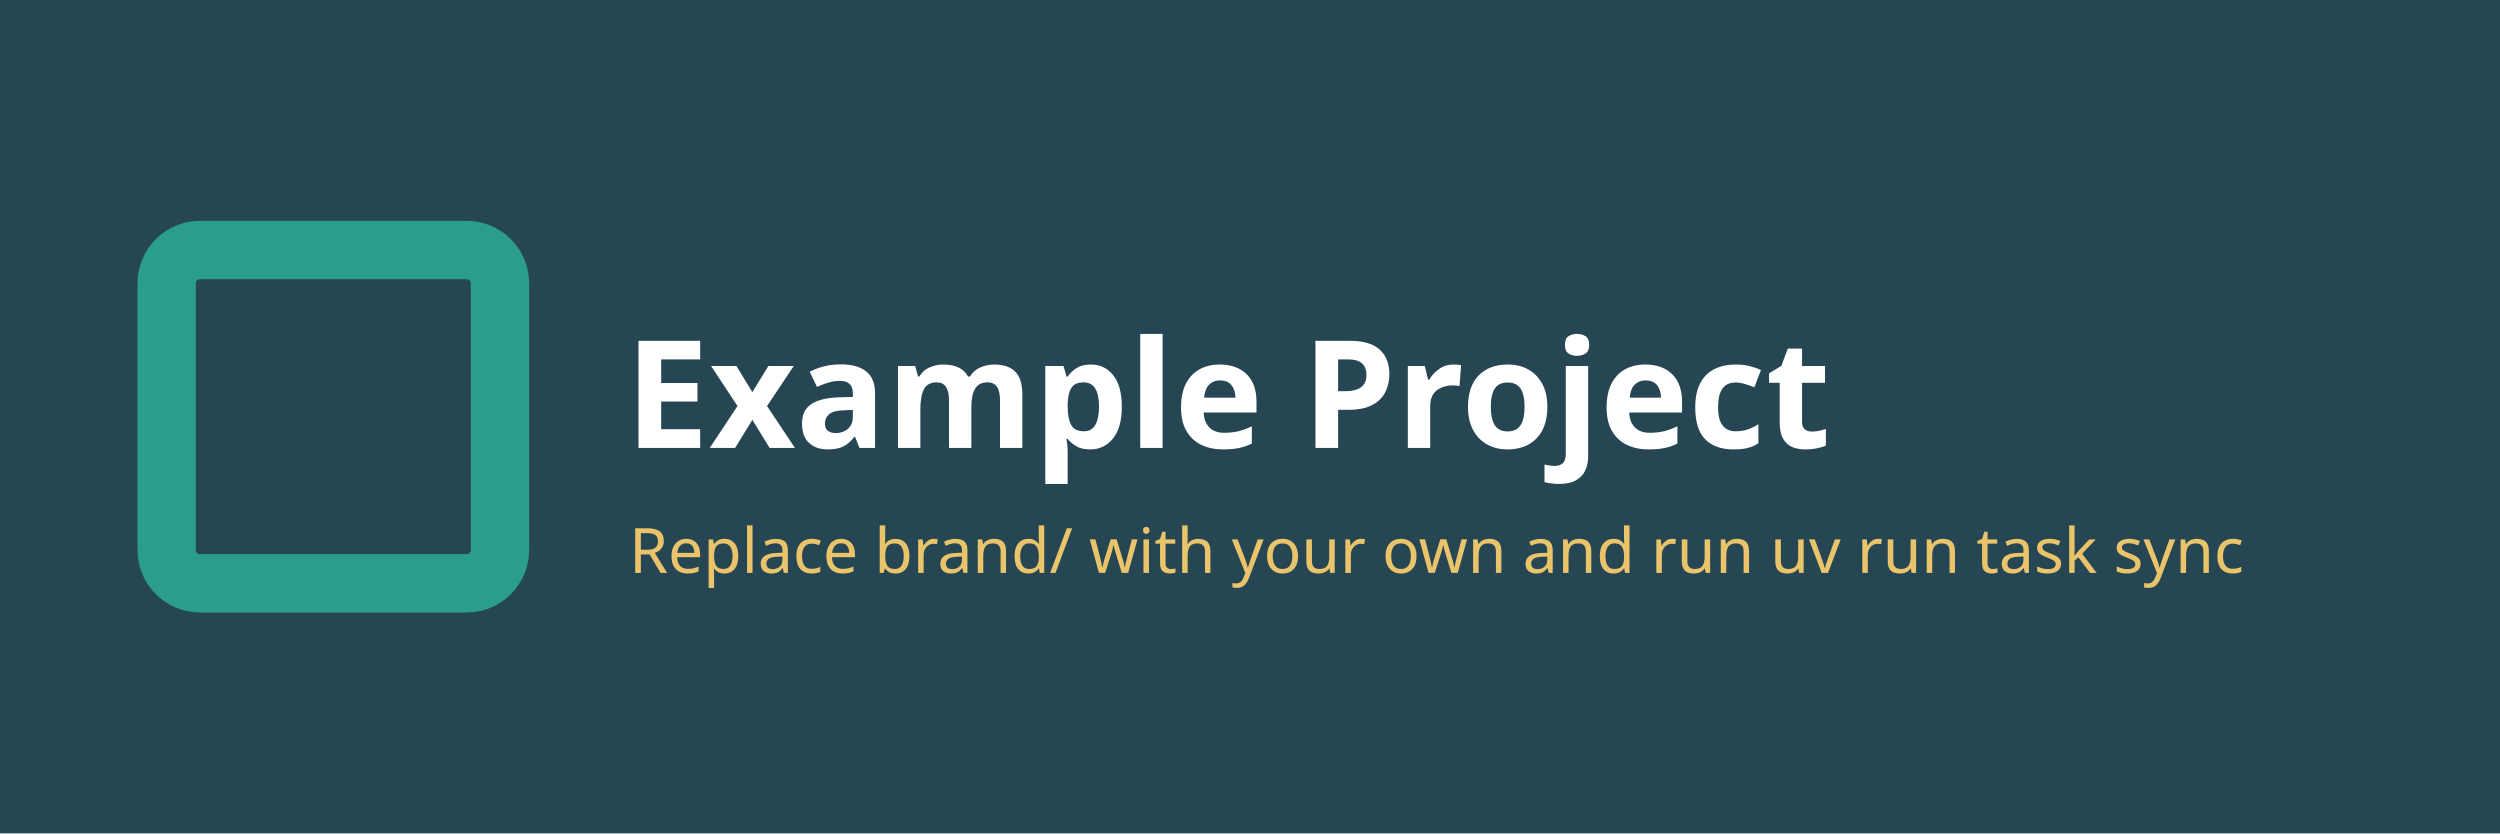
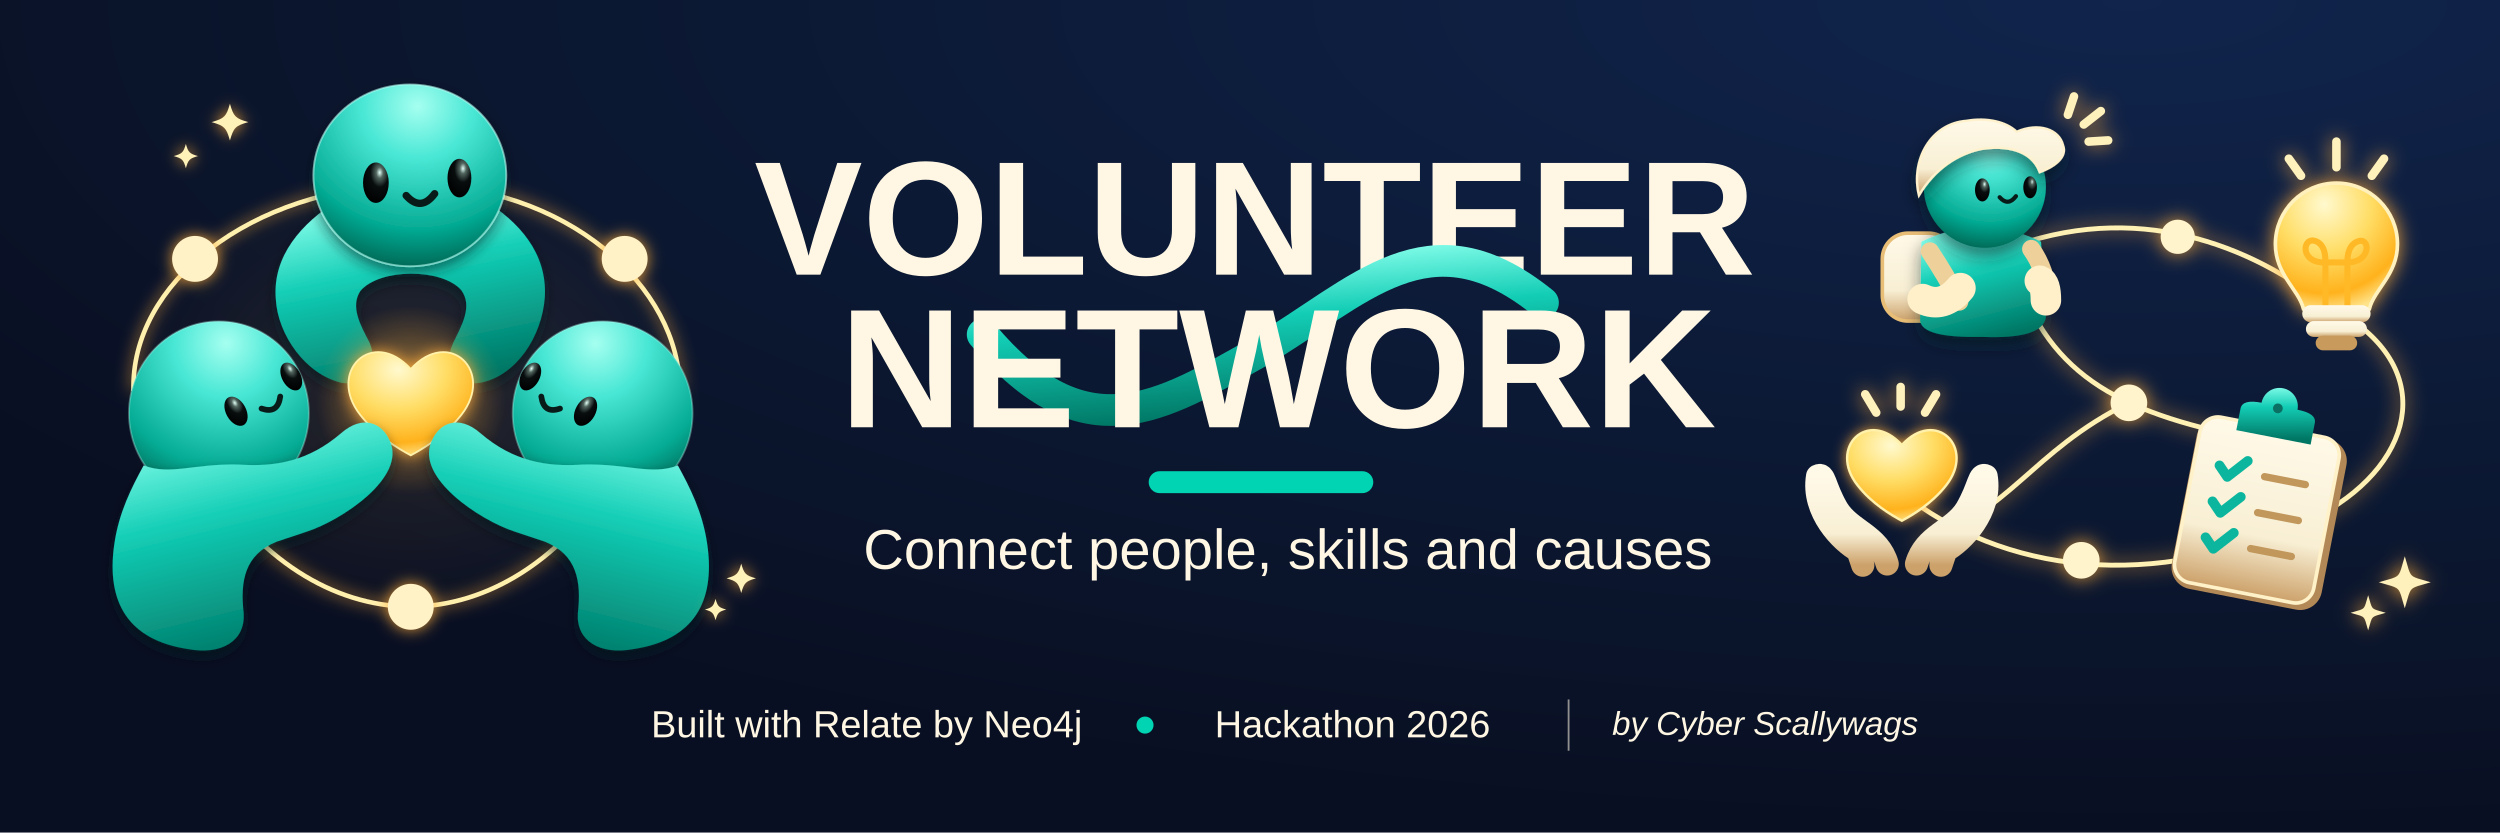
- <svg xmlns="http://www.w3.org/2000/svg" viewBox="0 0 1200 400" role="img" aria-label="Example Project: replace this banner with your own">
-   <rect width="1200" height="400" fill="#264653" />
-   <rect x="80" y="120" width="160" height="160" rx="16" fill="none" stroke="#2a9d8f" stroke-width="28" />
-   <text x="300" y="215" font-family="system-ui, sans-serif" font-size="72" font-weight="800" fill="#ffffff">Example Project</text>
-   <text x="302" y="275" font-family="system-ui, sans-serif" font-size="30" fill="#e9c46a">Replace brand/ with your own and run uv run task sync</text>
+ <svg xmlns="http://www.w3.org/2000/svg" width="2048" height="682" viewBox="0 0 2048 682" role="img" aria-labelledby="title description">
+   <defs>
+     <radialGradient id="navy" cx="85%" cy="0%" r="100%">
+       <stop stop-color="#10244c" />
+       <stop offset=".65" stop-color="#0b1730" />
+       <stop offset="1" stop-color="#090f22" />
+     </radialGradient>
+     <radialGradient id="jade" cx="54%" cy="12%" r="90%">
+       <stop stop-color="#a5fff0" />
+       <stop offset=".32" stop-color="#49e7d5" />
+       <stop offset=".75" stop-color="#05ab94" />
+       <stop offset="1" stop-color="#006653" />
+     </radialGradient>
+     <linearGradient id="body" x1="30%" x2="60%" y1="0%" y2="100%">
+       <stop stop-color="#88ffec" />
+       <stop offset=".4" stop-color="#13cdb5" />
+       <stop offset="1" stop-color="#007765" />
+     </linearGradient>
+     <radialGradient id="honey" cx="40%" cy="17%" r="86%">
+       <stop stop-color="#fff9ce" />
+       <stop offset=".45" stop-color="#ffdd65" />
+       <stop offset=".82" stop-color="#ffb21c" />
+       <stop offset="1" stop-color="#ffe38a" />
+     </radialGradient>
+     <linearGradient id="cream" x2="0" y2="100%">
+       <stop stop-color="#fff9e8" />
+       <stop offset=".65" stop-color="#f8efd4" />
+       <stop offset="1" stop-color="#cca16a" />
+     </linearGradient>
+     <radialGradient id="eye" cx="65%" cy="25%" r="80%">
+       <stop stop-color="#e1fff7" />
+       <stop offset=".17" stop-color="#52665f" />
+       <stop offset=".45" stop-color="#080d0e" />
+       <stop offset="1" stop-color="#000" />
+     </radialGradient>
+     <radialGradient id="gold-halo">
+       <stop stop-color="#ffb843" stop-opacity=".64" />
+       <stop offset="1" stop-color="#ffac38" stop-opacity="0" />
+     </radialGradient>
+     <filter id="gold-glow" x="-70%" y="-70%" width="240%" height="240%" color-interpolation-filters="sRGB">
+       <feGaussianBlur in="SourceAlpha" stdDeviation="10" />
+       <feFlood flood-color="#ffac3b" flood-opacity=".9" />
+       <feComposite in2="SourceAlpha" operator="in" />
+       <feGaussianBlur stdDeviation="8" />
+       <feMerge>
+         <feMergeNode />
+         <feMergeNode in="SourceGraphic" />
+       </feMerge>
+     </filter>
+     <filter id="shade" x="-30%" y="-30%" width="160%" height="170%">
+       <feDropShadow dx="0" dy="7" stdDeviation="7" flood-color="#00251d" flood-opacity=".55" />
+     </filter>
+     <path id="heart" d="M0 19C-42-27-92 22-55 69C-37 92-13 106 0 113C13 106 37 92 55 69C92 22 42-27 0 19Z" />
+     <path id="star" d="M0-20C4-6 6-4 20 0C6 4 4 6 0 20C-4 6-6 4-20 0C-6-4-4-6 0-20Z" />
+     <g id="face">
+       <ellipse cx="-42" cy="6" rx="14" ry="22" fill="url(#eye)" />
+       <ellipse cx="49" cy="1" rx="13" ry="21" fill="url(#eye)" />
+       <path d="M-9 20Q7 38 22 18" fill="none" stroke="#091b18" stroke-width="8" stroke-linecap="round" />
+     </g>
+     <g id="side">
+       <ellipse cx="418" cy="458" rx="98" ry="100" fill="url(#jade)" stroke="#b1faea" stroke-opacity=".35" stroke-width="2" />
+       <use href="#face" transform="translate(463 436) rotate(-29) scale(.78)" />
+       <path d="M336 515C365 526 390 513 439 514C480 517 516 510 551 480C575 459 596 469 604 488C623 528 551 575 514 587L481 598C446 612 441 641 445 676C447 706 421 722 384 715C319 705 295 664 304 601C309 566 323 539 336 515Z" fill="url(#body)" filter="url(#shade)" />
+     </g>
+     <g id="volunteers">
+       <ellipse cx="627" cy="437" rx="320" ry="255" fill="url(#gold-halo)" opacity=".2" />
+       <path d="M325 434C321 318 451 212 626 209C797 208 921 321 920 434M402 523C461 617 541 668 627 669C712 668 792 618 852 523" fill="none" stroke="#fff0ae" stroke-width="5" filter="url(#gold-glow)" />
+       <g fill="#fff2c6" filter="url(#gold-glow)">
+         <circle cx="392" cy="290" r="25" />
+         <circle cx="860" cy="290" r="25" />
+         <circle cx="627" cy="669" r="25" />
+       </g>
+       <path d="M548 226C508 251 476 287 480 334C482 372 512 416 552 425C579 429 593 407 582 381C572 362 561 342 572 325C593 300 661 300 682 324C695 342 682 363 673 382C661 409 675 429 702 425C742 418 770 374 773 332C776 284 745 249 705 225Z" fill="url(#body)" filter="url(#shade)" />
+       <ellipse cx="626" cy="199" rx="105" ry="99" fill="url(#jade)" filter="url(#shade)" stroke="#b8fff3" stroke-width="2" stroke-opacity=".58" />
+       <use href="#face" transform="translate(631 201)" />
+       <circle cx="627" cy="444" r="103" fill="url(#gold-halo)" />
+       <use href="#heart" transform="translate(627 391)" fill="url(#honey)" stroke="#fff2ab" stroke-width="2" filter="url(#gold-glow)" />
+       <use href="#side" />
+       <use href="#side" transform="translate(1254 0) scale(-1 1)" />
+       <g fill="#fff2b9" filter="url(#gold-glow)">
+         <use href="#star" transform="translate(430 141)" />
+         <use href="#star" transform="translate(382 178) scale(.66)" />
+         <use href="#star" transform="translate(987 638) scale(.8)" />
+         <use href="#star" transform="translate(959 672) scale(.58)" />
+       </g>
+     </g>
+   </defs>
+   <rect width="2048" height="682" fill="url(#navy)" />
+   <use href="#volunteers" transform="translate(-135 -6) scale(.752)" />
+   <g font-family="Montserrat, Avenir Next, Arial, sans-serif" text-anchor="middle" fill="#fff7e3">
+     <g font-weight="800">
+       <text x="1028" y="225" font-size="133" textLength="855" lengthAdjust="spacingAndGlyphs">VOLUNTEER</text>
+       <path d="M805 274C889 374 951 333 1030 289C1115 239 1170 172 1264 248" fill="none" stroke="url(#body)" stroke-width="26" stroke-linecap="round" />
+       <text x="1047" y="350" font-size="139" textLength="766" lengthAdjust="spacingAndGlyphs">NETWORK</text>
+     </g>
+     <rect x="941" y="386" width="184" height="18" rx="9" fill="#00d4b3" />
+     <text x="1055" y="466" font-size="46" textLength="760" lengthAdjust="spacingAndGlyphs">Connect people, skills and causes</text>
+     <text x="710" y="604" font-size="31" textLength="377" lengthAdjust="spacingAndGlyphs">Built with Relate by Neo4j</text>
+     <circle cx="938" cy="594" r="7" fill="#00d4b3" />
+     <text x="1108" y="604" font-size="31" textLength="259" lengthAdjust="spacingAndGlyphs">Hackathon 2026</text>
+     <path d="M1285 573V615" stroke="#fff7e3" stroke-opacity=".55" stroke-width="1.5" />
+     <text x="1446" y="602" font-size="27" textLength="233" lengthAdjust="spacingAndGlyphs" font-style="italic">by Cyber Scallywags</text>
+   </g>
+   <g id="cause-network">
+     <g filter="url(#gold-glow)" stroke="#fff0b3" stroke-width="4" fill="none">
+       <path d="M1641 205C1750 162 1845 202 1906 250C1999 297 1980 378 1902 421C1775 484 1651 473 1565 409M1651 222C1679 310 1740 340 1853 361M1570 445C1647 421 1663 370 1744 330" />
+       <g fill="#fff4cb" stroke="none">
+         <circle cx="1784" cy="194" r="14" />
+         <circle cx="1744" cy="330" r="15" />
+         <circle cx="1705" cy="459" r="15" />
+       </g>
+     </g>
+     <g id="volunteer-with-backpack" transform="translate(1623 173)">
+       <rect x="-81" y="18" width="59" height="72" rx="21" fill="url(#cream)" stroke="#e8bd76" stroke-width="3" />
+       <path d="M-49 25Q0 1 49 25L53 87Q50 105 1 103Q-48 104-50 90Z" fill="url(#body)" filter="url(#shade)" />
+       <ellipse cx="3" cy="-20" rx="50" ry="50" fill="url(#jade)" filter="url(#shade)" />
+       <use href="#face" transform="translate(19 -20) scale(.43)" />
+       <path d="M-51 -13C-58-42-41-72-12-74C5-77 21-73 29-65C47-73 64-67 67-54C71-44 59-36 48-32C41-51 19-54 0-51C-19-47-38-35-51-13Z" fill="url(#cream)" stroke="#fff2cd" stroke-width="2" filter="url(#shade)" />
+       <path d="M-42 33Q-28 54-18 74M41 31Q53 48 55 71" stroke="#eed19a" stroke-width="15" fill="none" stroke-linecap="round" />
+       <path d="M-48 72Q-31 80-17 63M53 73Q53 59 48 57" stroke="#fff0c9" stroke-width="25" fill="none" stroke-linecap="round" />
+     </g>
+     <g id="idea" transform="translate(1914 201)">
+       <path d="M-27 52C-31 36-50 24-50-1A50 50 0 1 1 50-1C50 24 31 36 27 52Z" fill="url(#honey)" stroke="#fff2bf" stroke-width="3" filter="url(#gold-glow)" />
+       <path d="M-9 51V14C-31 15-28-9-16-3C-10 0-9 7-9 14H9C29 14 28-8 17-3C10 0 9 8 9 14V51" fill="none" stroke="#ffb926" stroke-width="5" stroke-linecap="round" />
+       <rect x="-28" y="49" width="56" height="14" rx="7" fill="url(#cream)" />
+       <rect x="-25" y="62" width="50" height="13" rx="6.5" fill="url(#cream)" />
+       <rect x="-17" y="74" width="34" height="12" rx="6" fill="#c89a5c" />
+     </g>
+     <g id="giving" transform="translate(1558 402)">
+       <use href="#heart" transform="translate(0 -50) scale(.66)" fill="url(#honey)" stroke="#fff2ad" stroke-width="3" filter="url(#gold-glow)" />
+       <path d="M-12 60C-19 36-42 33-53 15C-64-4-63-15-69-12C-74 17-49 42-36 49L-32 61M12 60C19 36 42 33 53 15C64-4 63-15 69-12C74 17 49 42 36 49L32 61" fill="none" stroke="url(#cream)" stroke-width="19" stroke-linecap="round" stroke-linejoin="round" />
+       <path d="M-35 64H-10M10 64H35" stroke="url(#body)" stroke-width="17" stroke-linecap="round" />
+     </g>
+     <g id="checklist" transform="translate(1850 417) rotate(11)">
+       <rect x="-61" y="-67" width="125" height="142" rx="18" fill="#b28856" />
+       <rect x="-59" y="-68" width="116" height="138" rx="15" fill="url(#cream)" stroke="#fff1c8" stroke-width="3" />
+       <path d="M-30-78Q-30-86-14-86A15 15 0 0 1 16-86Q32-86 32-78V-60H-30Z" fill="url(#body)" />
+       <circle cy="-84" r="4" fill="#0b7063" />
+       <path d="m-38-29 8 8 14-16M-38 1l8 8 14-16m-22 38 8 8 14-16" fill="none" stroke="#0cb69e" stroke-width="8" stroke-linecap="round" stroke-linejoin="round" />
+       <path d="M0-27H34M0 3H34M0 33H34" stroke="#c1975b" stroke-width="6" stroke-linecap="round" />
+     </g>
+     <g fill="#fff1bc" stroke="#fff1bc" stroke-width="7" stroke-linecap="round" filter="url(#gold-glow)">
+       <path d="m1694 94 5-15m8 23 14-11m-10 25 16-1m158 29-10-14m39 7v-21m29 28 10-14m-416 208-9-15m29 10v-16m20 21 9-15" fill="none" />
+       <use href="#star" transform="translate(1970 477) scale(.65)" />
+       <use href="#star" transform="translate(1940 502) scale(.44)" />
+     </g>
+   </g>
</svg>
